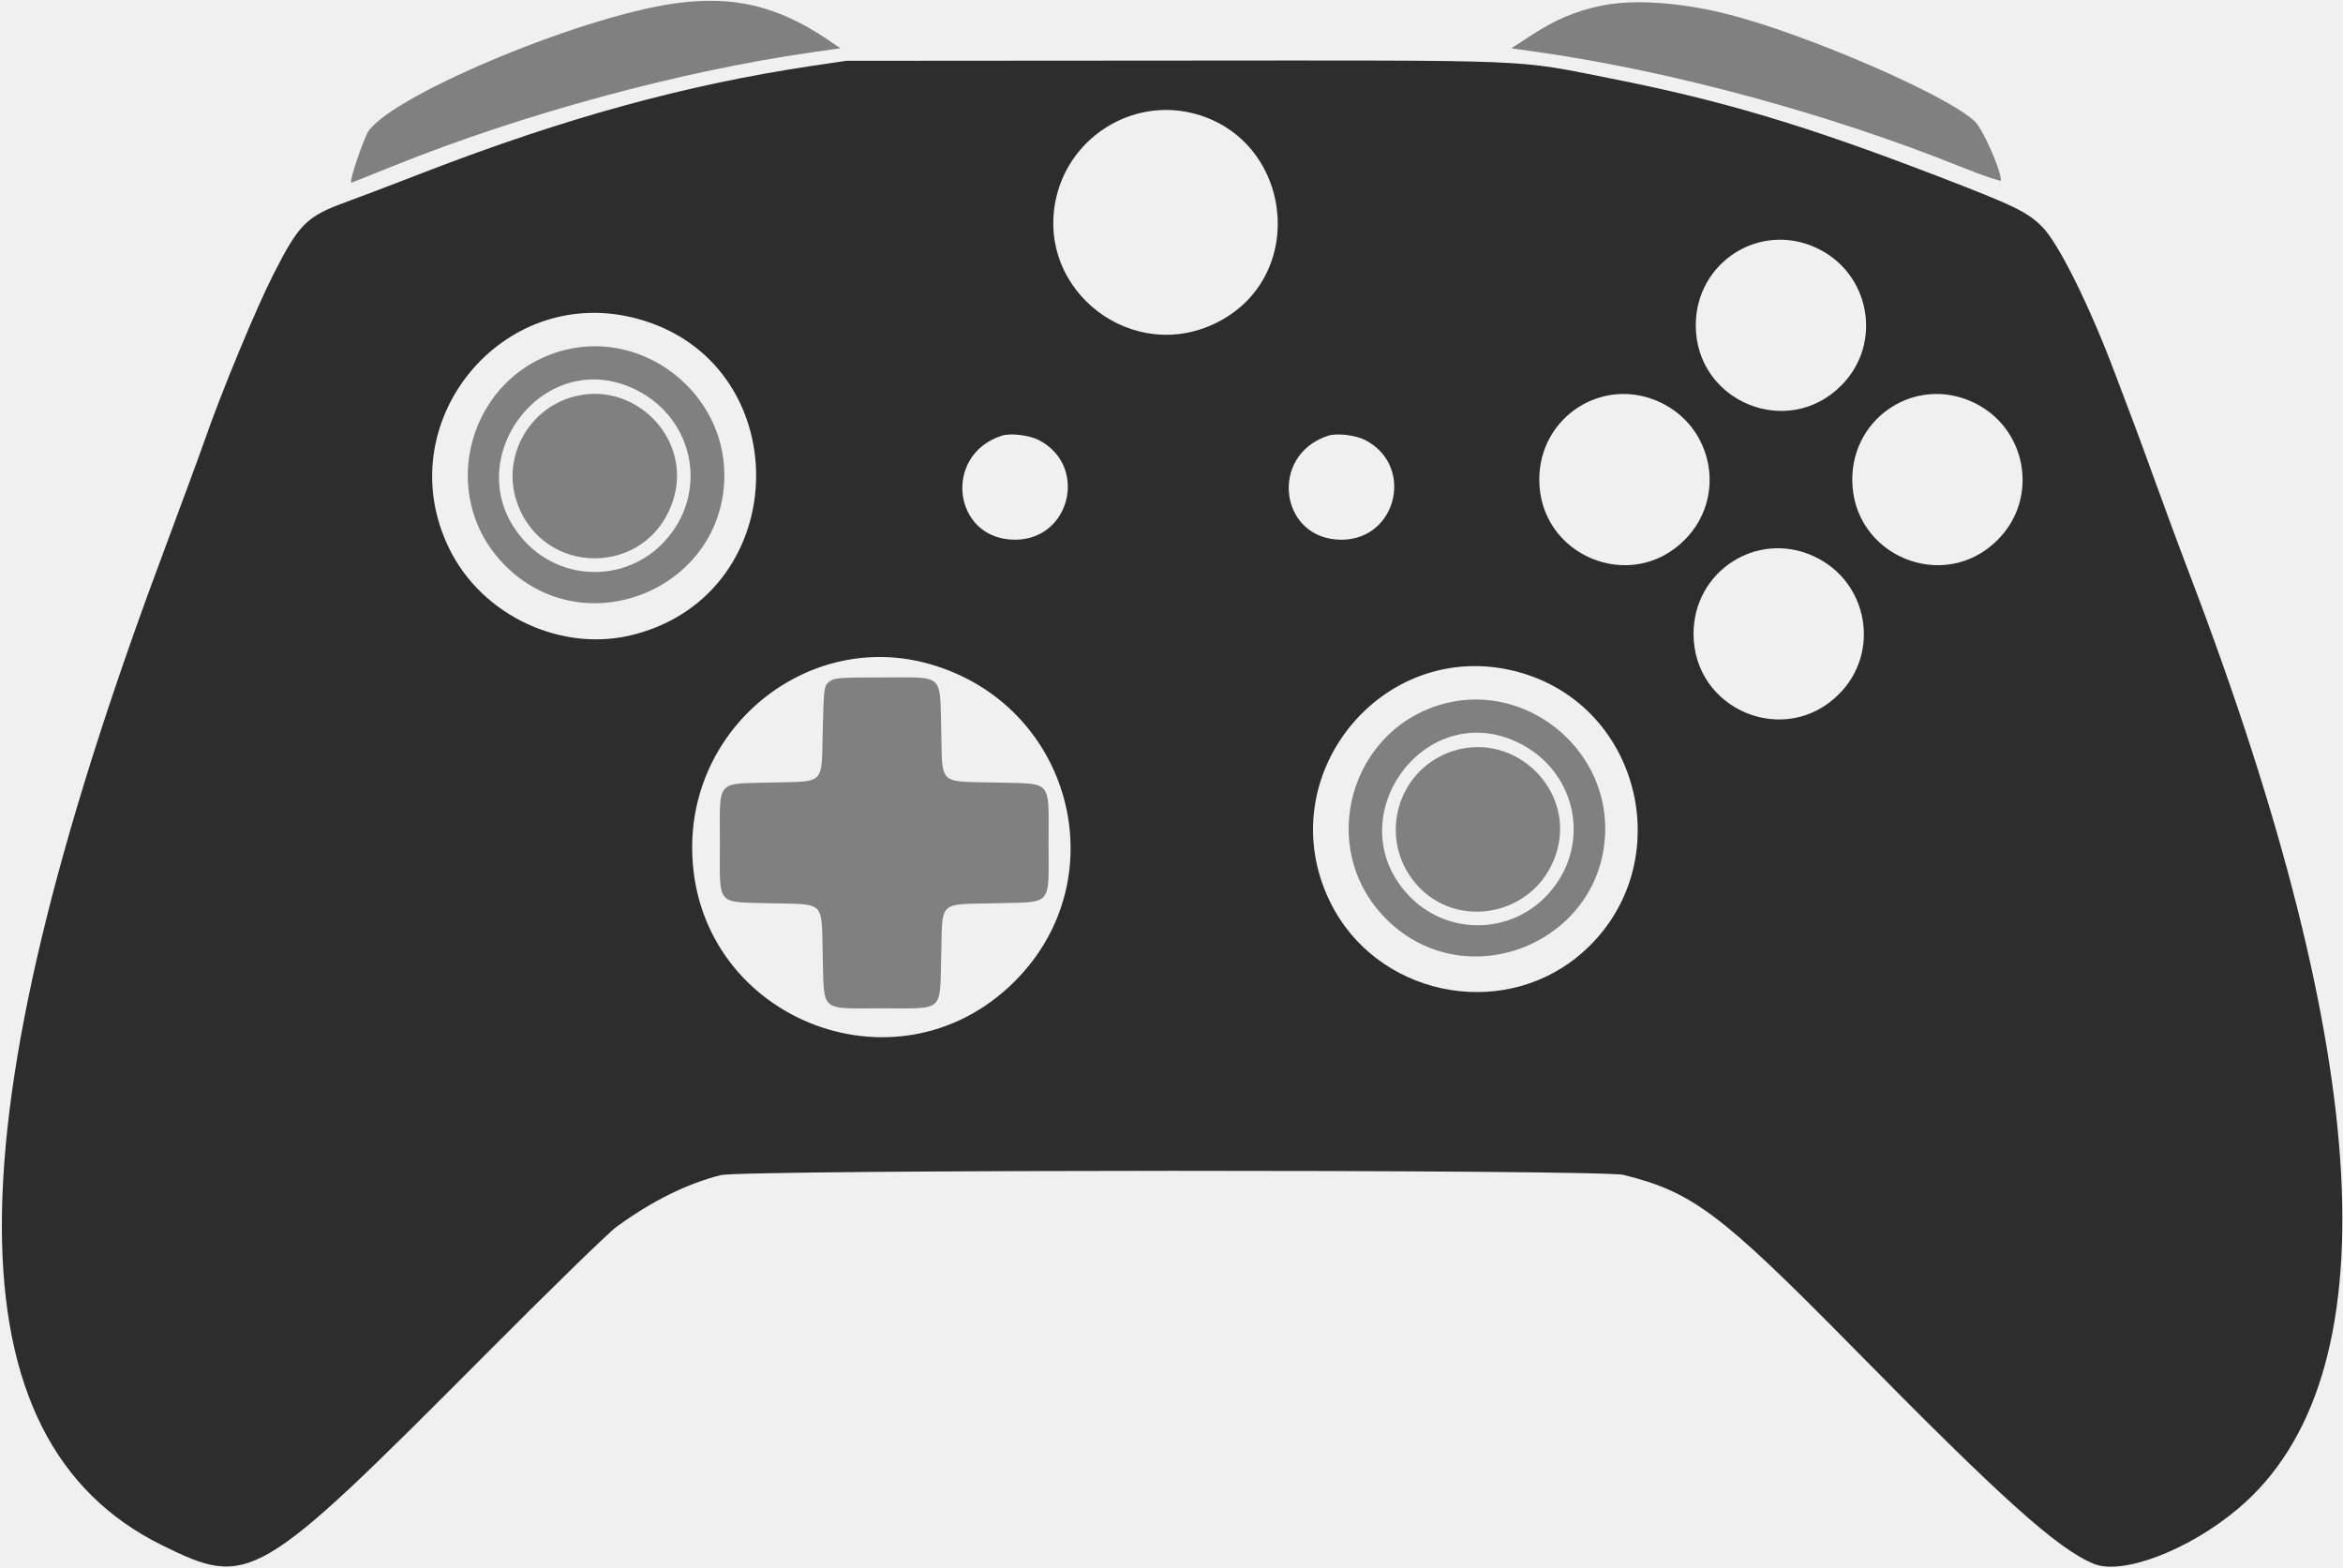
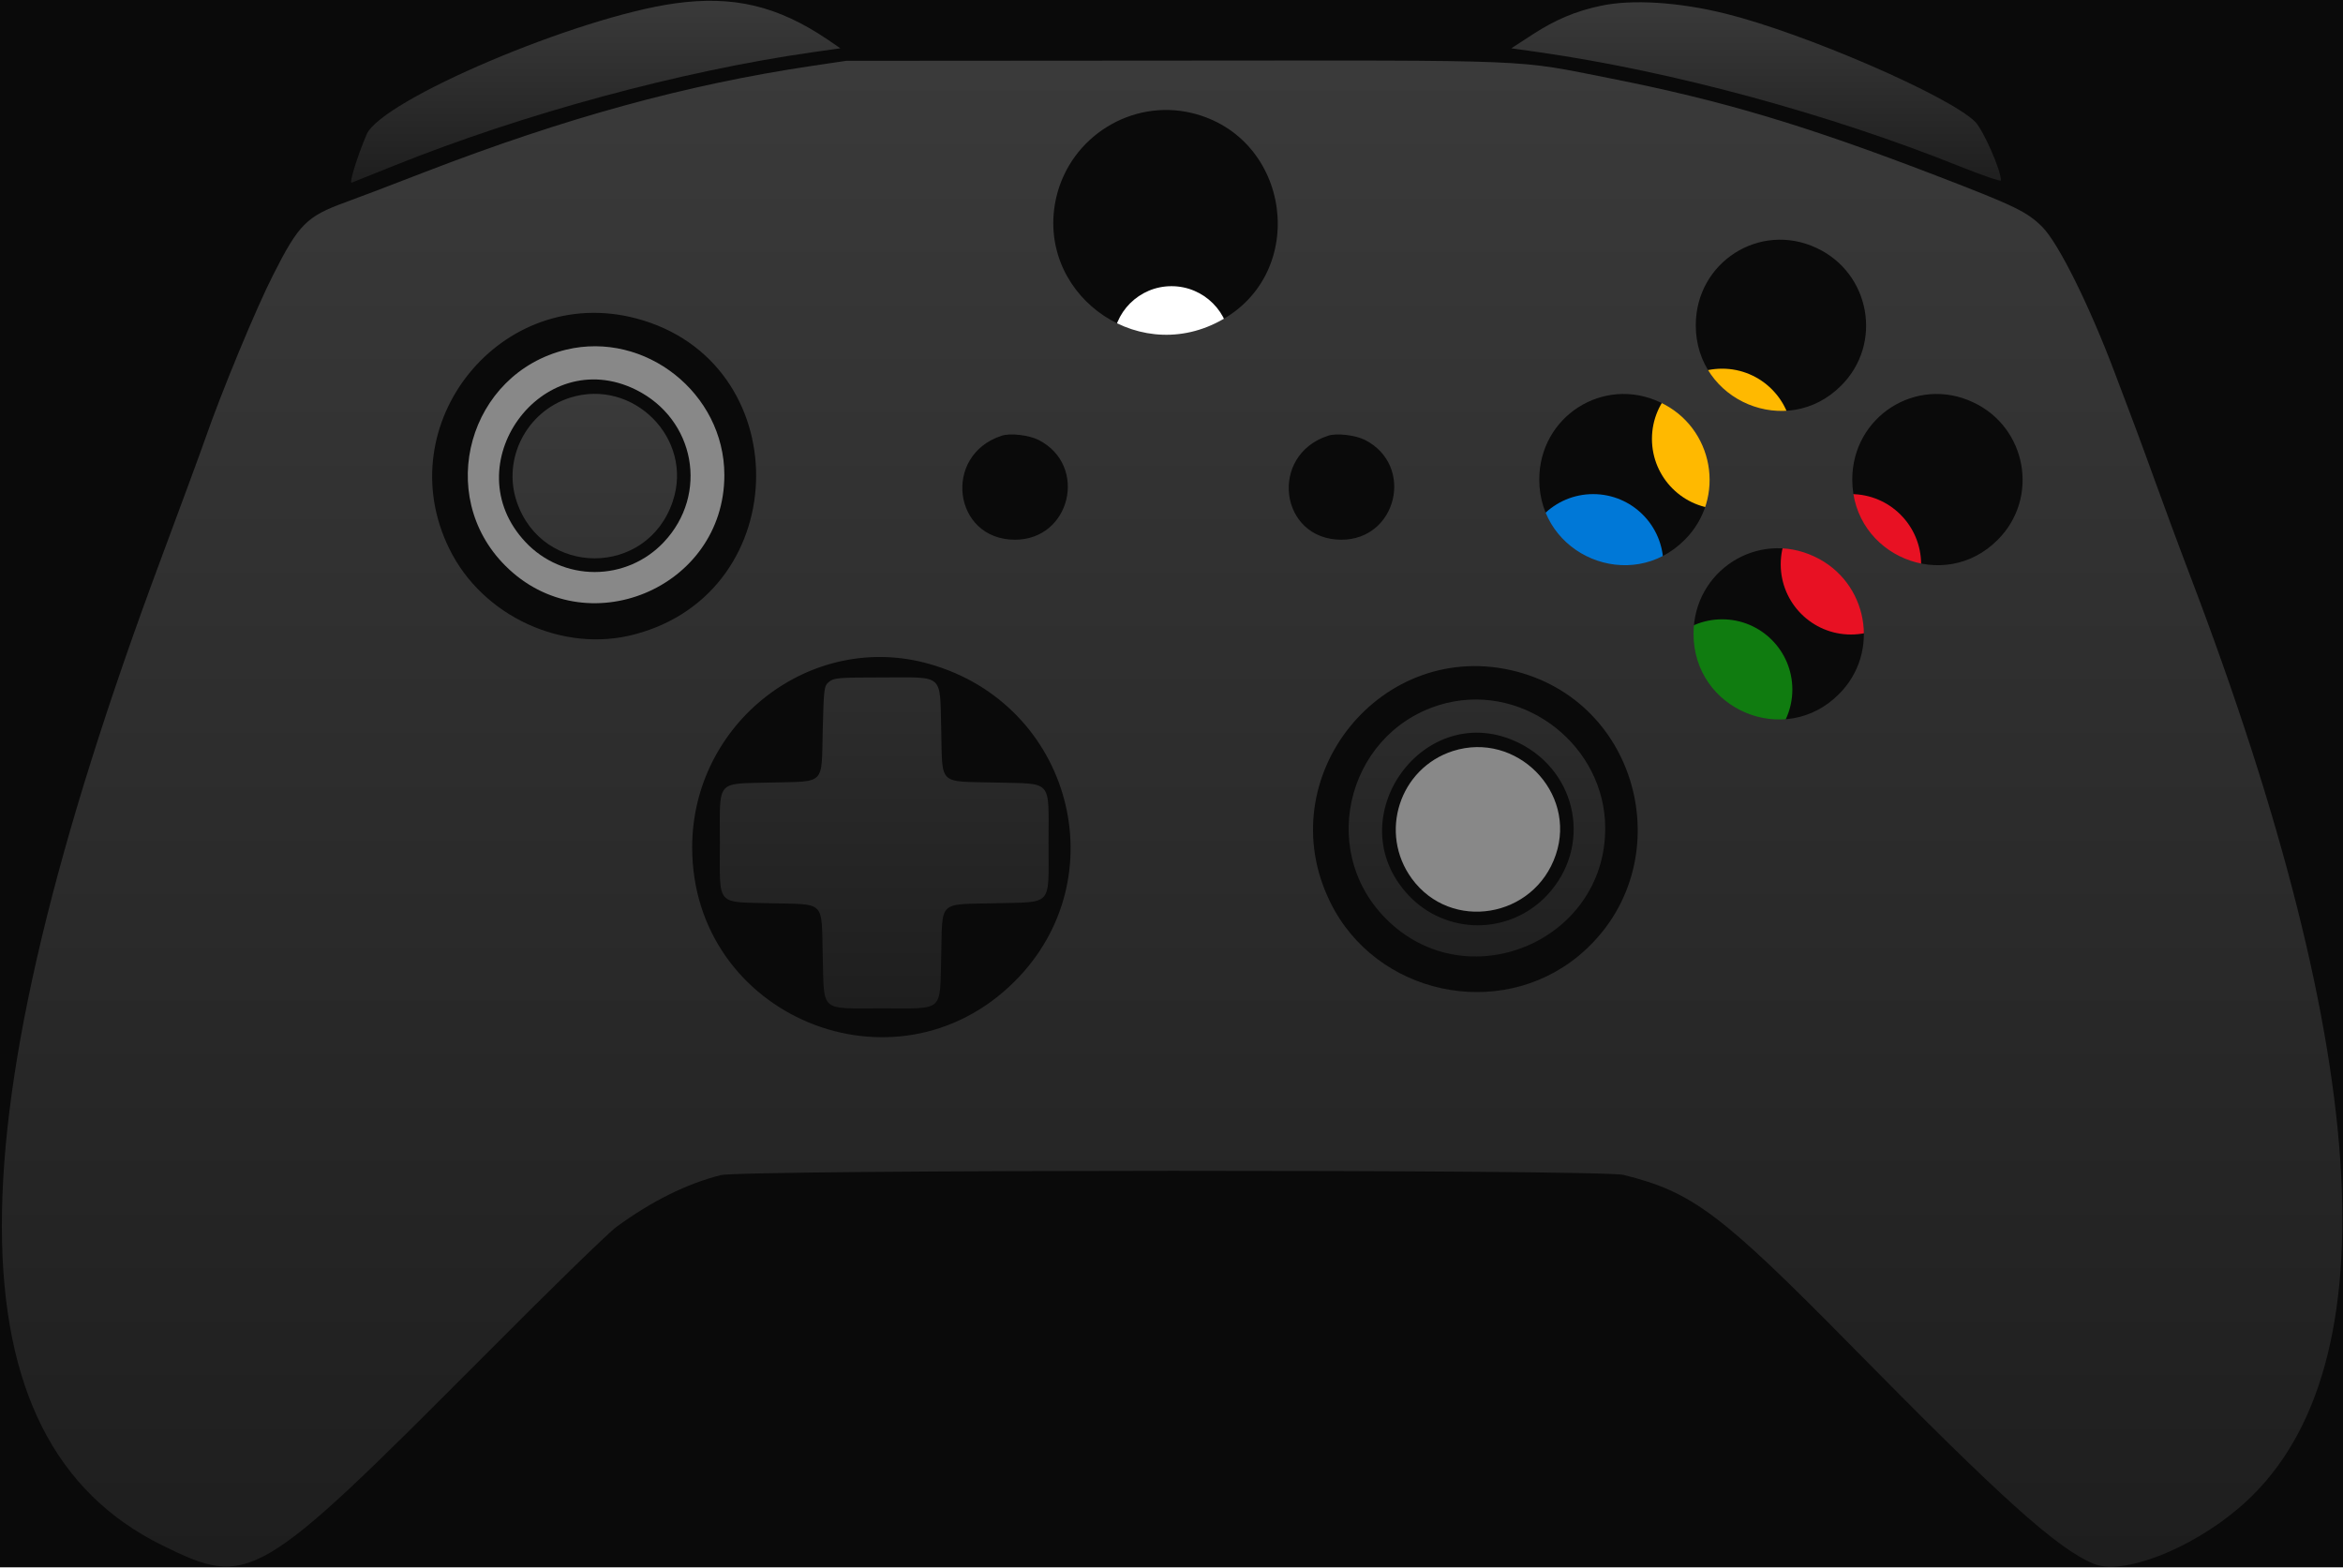
<svg xmlns="http://www.w3.org/2000/svg" width="1397.333" height="934.667" viewBox="0 0 1048 701">
-   <path fill="gray" d="M302 1.5c-43.9 6.1-131.3 43.2-138 58.6-4.1 9.6-8 22.1-6.7 21.6.7-.3 9.3-3.7 19.2-7.7C234 50.9 304.4 31.8 363.2 23.4l12.7-1.8-5.7-3.9C347.8 2.6 328-2.1 302 1.5M716 2.6c-11 2.3-20.3 6.2-30.3 12.7l-9.7 6.3 12.7 1.8c59.2 8.5 129.3 27.5 187.6 50.9 10.5 4.2 18.7 7 18.7 6.4 0-4.7-7.9-22.5-11.5-26.2C871.9 42.9 807 14.8 771.8 6.1 750.9.9 729.8-.4 716 2.6" />
-   <path fill="#2d2d2d" d="M363 29.5C306.7 37.9 252.9 52.7 189.9 77c-14.1 5.5-30 11.5-35.2 13.4-17.6 6.4-21 9.8-32.5 32.5-7.6 14.9-23.1 52.3-30.5 73.6C89.8 202 80.9 226.1 72 250c-95 254.7-94.9 394 .4 441.1 39.2 19.3 42.4 17.5 143.6-84.1 29.4-29.6 56.3-55.8 59.8-58.3 15.9-11.6 31.5-19.3 46.6-23.1 10.1-2.5 393.8-2.6 403.8-.1 31 7.7 43.5 17.2 102.8 77.4 66.1 67.2 91.1 89.7 107.4 96.5 12.8 5.4 42.9-6.1 65-24.9 68.4-58.1 61-199.9-22-417.6-4.7-12.3-11.8-31.6-15.9-42.9-6.9-19.1-9.3-25.4-17.3-46.5-11.6-30.9-25.5-58.8-32.7-66-6.8-6.8-12.2-9.4-47.3-22.9C807.4 56 770.6 45 720.5 35.1c-43.5-8.6-30.8-8.1-195.7-8l-146.3.1zm169.9 21c44.7 10.6 52.9 71.8 12.5 93.2-38.2 20.3-82.7-13.7-72.9-55.6 6.4-27 33.6-43.9 60.4-37.6m279.6 60.4c24.1 11.2 29.8 42.9 11 61.6-24 24.1-65 7.1-65-27 0-28.2 28.6-46.5 54-34.6m-528 31.5c71.9 18.9 71.5 122.2-.5 141.3-32.1 8.6-68.2-8-83-38.2-27.6-56 23.3-118.9 83.5-103.1m458 37.5c24.1 11.2 29.8 42.9 11 61.6-24 24.1-65 7.1-65-27 0-28.2 28.6-46.5 54-34.6m140 0c24.1 11.2 29.8 42.9 11 61.6-24 24.1-65 7.1-65-27 0-28.2 28.6-46.5 54-34.6m-417.9 16.9c22.2 11.4 14.3 44.6-10.6 44.6-27.7 0-32.6-37.8-6-46.5 3.8-1.3 12.3-.3 16.6 1.9m146 0c22.2 11.4 14.3 44.6-10.6 44.6-27.7 0-32.6-37.8-6-46.5 3.8-1.3 12.3-.3 16.6 1.9m200.9 52.1c24.1 11.2 29.8 42.9 11 61.6-24 24.1-65 7.1-65-27 0-28.2 28.6-46.5 54-34.6M415.8 297c63.4 18 84.3 95.7 38.1 141.9-53.4 53.4-144.3 15.7-144.3-59.9 0-55.9 53.3-97.1 106.2-82m262.7 3.4c57.2 15.1 73.2 89.4 27.5 127.2-35.5 29.2-90.7 17.3-111-24.1-27.6-56 23.3-118.9 83.5-103.1" />
-   <path fill="gray" d="M253.2 156.4c-43.5 10.6-58.8 65-27.2 96.6 35.9 36 98 10.3 98-40.5 0-36.6-35.4-64.6-70.8-56.1m31.2 17.9c26.6 13.2 32.7 46.8 12.5 68.2a42.436 42.436 0 0 1-61.8 0c-32.4-34.3 7.1-89 49.3-68.2" />
-   <path fill="gray" d="M254.9 177.9c-19.4 6.2-30.2 27.3-23.8 46.4 11.4 33.9 58.4 33.9 69.8 0 9.5-28.1-17.7-55.4-46-46.4M370.9 304.9c-2.3 1.9-2.4 2.4-2.9 21.5-.6 25.1 1.5 23-23.1 23.6-25 .7-22.9-1.8-22.9 27s-2.1 26.3 22.9 27c24.6.6 22.5-1.5 23.1 23.6.7 25.5-1.7 23.4 26.5 23.4s25.8 2.1 26.5-23.4c.6-25.2-1.7-23 24.1-23.6 26.1-.7 23.9 1.9 23.9-27s2.2-26.3-23.9-27c-25.8-.6-23.5 1.6-24.1-23.6-.7-25.5 1.7-23.4-26.5-23.4-19.4 0-21.5.2-23.6 1.9M647.2 314.4c-43.5 10.6-58.8 65-27.2 96.6 35.9 36 98 10.3 98-40.5 0-36.6-35.4-64.6-70.8-56.1m32.2 17.9c26.6 13.2 32.7 46.8 12.5 68.2a42.436 42.436 0 0 1-61.8 0c-32.4-34.3 7.1-89 49.3-68.2" />
-   <path fill="gray" d="M649.9 335.9c-24 7.7-33.3 36.7-18.4 57.1 17.5 23.9 54.8 17.7 64.4-10.7 9.5-28.1-17.7-55.4-46-46.4" />
+   <defs>
+     <linearGradient id="a" x1="0" x2="0" y1="0" y2="1">
+       <stop offset="0%" stop-color="#3a3a3a" />
+       <stop offset="100%" stop-color="#1e1e1e" />
+     </linearGradient>
+   </defs>
+   <path fill="#0a0a0a" d="M0 0h1048v701H0z" />
+   <circle cx="770.3" cy="196.3" r="31.4" fill="#ffb900" />
+   <circle cx="712.6" cy="252.4" r="31.4" fill="#0078d7" />
+   <circle cx="827.9" cy="252.4" r="31.4" fill="#e81123" />
+   <circle cx="770.3" cy="308.4" r="31.4" fill="#107c10" />
+   <circle cx="524" cy="154.2" r="26.2" fill="#fff" />
+   <path fill="url(#a)" d="M302 1.5c-43.9 6.1-131.3 43.2-138 58.6-4.1 9.6-8 22.1-6.7 21.6.7-.3 9.3-3.7 19.2-7.7C234 50.9 304.4 31.8 363.2 23.4l12.7-1.8-5.7-3.9C347.8 2.6 328-2.1 302 1.5m414 1.1c-11 2.3-20.3 6.2-30.3 12.7l-9.7 6.3 12.7 1.8c59.2 8.5 129.3 27.5 187.6 50.9 10.5 4.2 18.7 7 18.7 6.4 0-4.7-7.9-22.5-11.5-26.2C871.9 42.9 807 14.8 771.8 6.1 750.9.9 729.8-.4 716 2.6" />
+   <path fill="url(#a)" d="M363 29.5C306.7 37.9 252.9 52.7 189.9 77c-14.1 5.5-30 11.5-35.2 13.4-17.6 6.4-21 9.8-32.5 32.5-7.6 14.9-23.1 52.3-30.5 73.6C89.8 202 80.9 226.1 72 250c-95 254.7-94.9 394 .4 441.1 39.2 19.3 42.4 17.5 143.6-84.1 29.4-29.6 56.3-55.8 59.8-58.3 15.9-11.6 31.5-19.3 46.6-23.1 10.1-2.5 393.8-2.6 403.8-.1 31 7.7 43.5 17.2 102.8 77.4 66.1 67.2 91.1 89.7 107.4 96.5 12.8 5.4 42.9-6.1 65-24.9 68.4-58.1 61-199.9-22-417.6-4.7-12.3-11.8-31.6-15.9-42.9-6.9-19.1-9.3-25.4-17.3-46.5-11.6-30.9-25.5-58.8-32.7-66-6.8-6.8-12.2-9.4-47.3-22.9C807.4 56 770.6 45 720.5 35.1c-43.5-8.6-30.8-8.1-195.7-8l-146.3.1zm169.9 21c44.7 10.6 52.9 71.8 12.5 93.2-38.2 20.3-82.7-13.7-72.9-55.6 6.4-27 33.6-43.9 60.4-37.6m279.6 60.4c24.1 11.2 29.8 42.9 11 61.6-24 24.1-65 7.1-65-27 0-28.2 28.6-46.5 54-34.6m-528 31.5c71.9 18.9 71.5 122.2-.5 141.3-32.1 8.6-68.2-8-83-38.2-27.6-56 23.3-118.9 83.5-103.1m458 37.5c24.1 11.2 29.8 42.9 11 61.6-24 24.1-65 7.1-65-27 0-28.2 28.6-46.5 54-34.6m140 0c24.1 11.2 29.8 42.9 11 61.6-24 24.1-65 7.1-65-27 0-28.2 28.6-46.5 54-34.6m-417.9 16.9c22.2 11.4 14.3 44.6-10.6 44.6-27.7 0-32.6-37.8-6-46.5 3.8-1.3 12.3-.3 16.6 1.9m146 0c22.2 11.4 14.3 44.6-10.6 44.6-27.7 0-32.6-37.8-6-46.5 3.8-1.3 12.3-.3 16.6 1.9m200.9 52.1c24.1 11.2 29.8 42.9 11 61.6-24 24.1-65 7.1-65-27 0-28.2 28.6-46.5 54-34.6M415.8 297c63.4 18 84.3 95.7 38.1 141.9-53.4 53.4-144.3 15.7-144.3-59.9 0-55.9 53.3-97.1 106.2-82m262.7 3.4c57.2 15.1 73.2 89.4 27.5 127.2-35.5 29.2-90.7 17.3-111-24.1-27.6-56 23.3-118.9 83.5-103.1" />
+   <path fill="url(#a)" d="M254.9 177.9c-19.4 6.2-30.2 27.3-23.8 46.4 11.4 33.9 58.4 33.9 69.8 0 9.5-28.1-17.7-55.4-46-46.4m116 127c-2.3 1.9-2.4 2.4-2.9 21.5-.6 25.1 1.5 23-23.1 23.6-25 .7-22.9-1.8-22.9 27s-2.1 26.3 22.9 27c24.6.6 22.5-1.5 23.1 23.6.7 25.5-1.7 23.4 26.5 23.4s25.8 2.1 26.5-23.4c.6-25.2-1.7-23 24.1-23.6 26.1-.7 23.9 1.9 23.9-27s2.2-26.3-23.9-27c-25.8-.6-23.5 1.6-24.1-23.6-.7-25.5 1.7-23.4-26.5-23.4-19.4 0-21.5.2-23.6 1.9m276.3 9.5c-43.5 10.6-58.8 65-27.2 96.6 35.9 36 98 10.3 98-40.5 0-36.6-35.4-64.6-70.8-56.1m32.2 17.9c26.6 13.2 32.7 46.8 12.5 68.2a42.436 42.436 0 0 1-61.8 0c-32.4-34.3 7.1-89 49.3-68.2" />
+   <path fill="#888" d="M253.2 156.4c-43.5 10.6-58.8 65-27.2 96.6 35.9 36 98 10.3 98-40.5 0-36.6-35.4-64.6-70.8-56.1m31.2 17.9c26.6 13.2 32.7 46.8 12.5 68.2a42.436 42.436 0 0 1-61.8 0c-32.4-34.3 7.1-89 49.3-68.2M649.9 335.9c-24 7.7-33.3 36.7-18.4 57.1 17.5 23.9 54.8 17.7 64.4-10.7 9.5-28.1-17.7-55.4-46-46.4" />
</svg>
